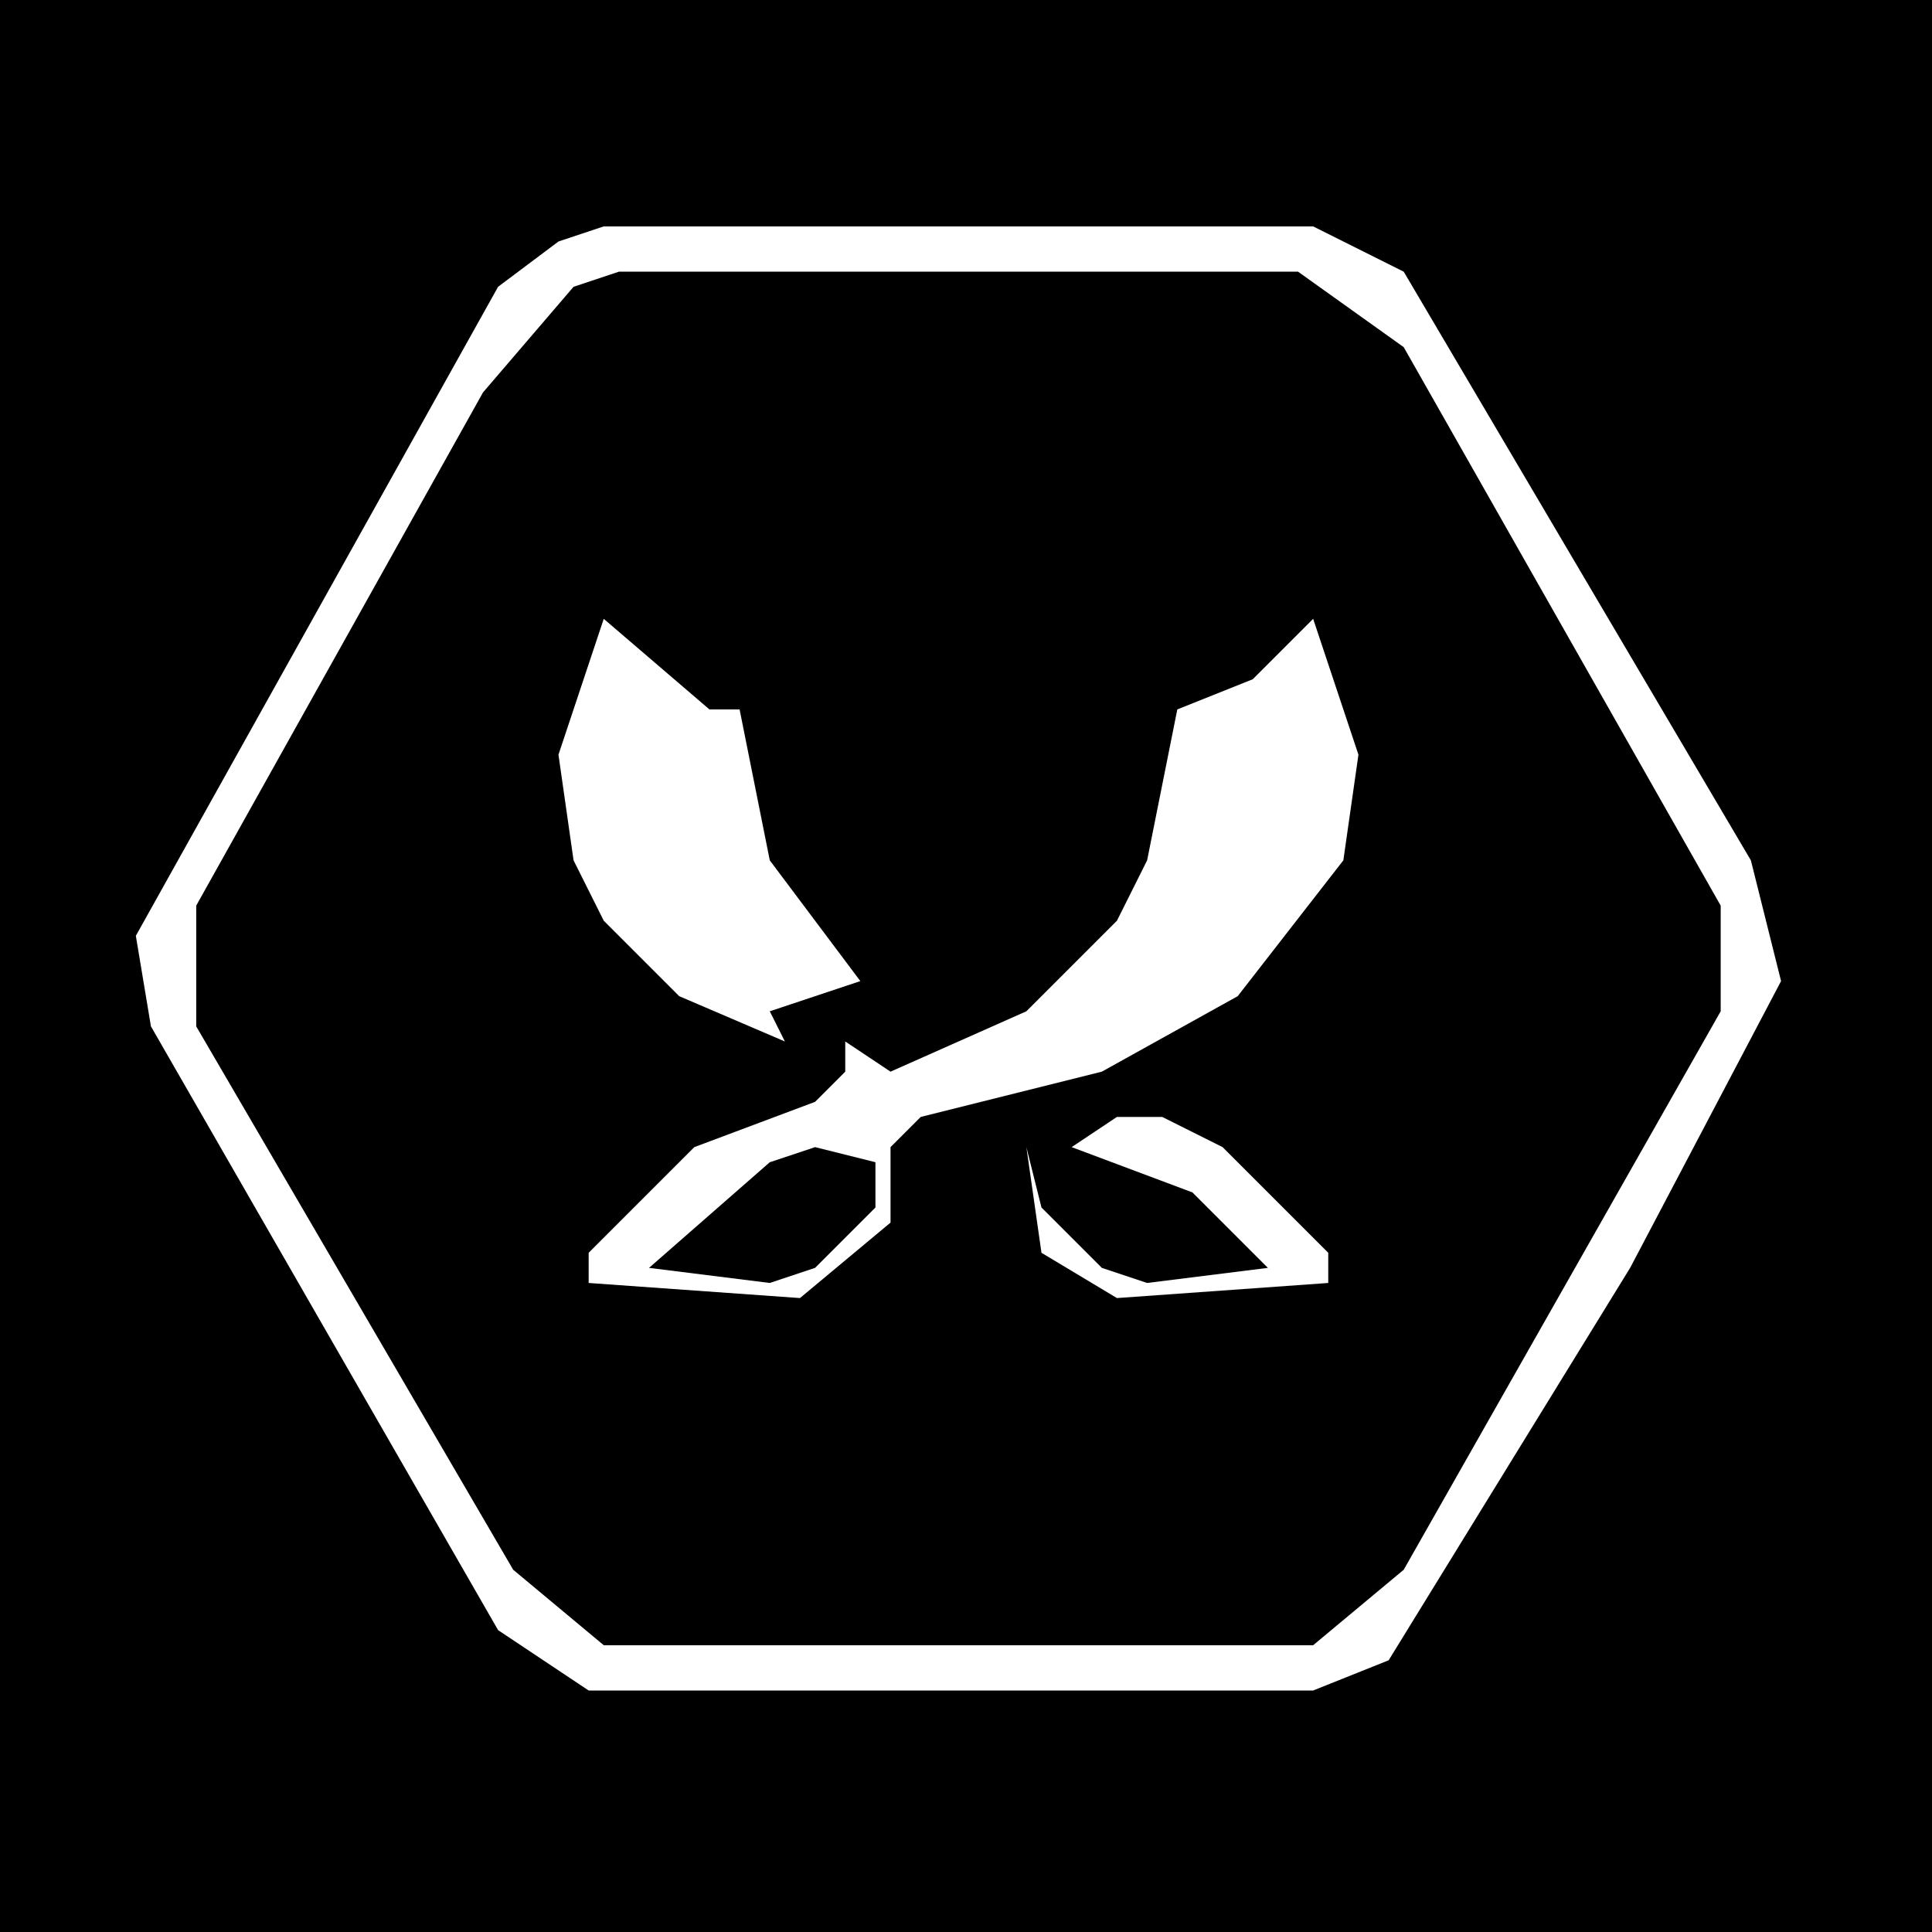
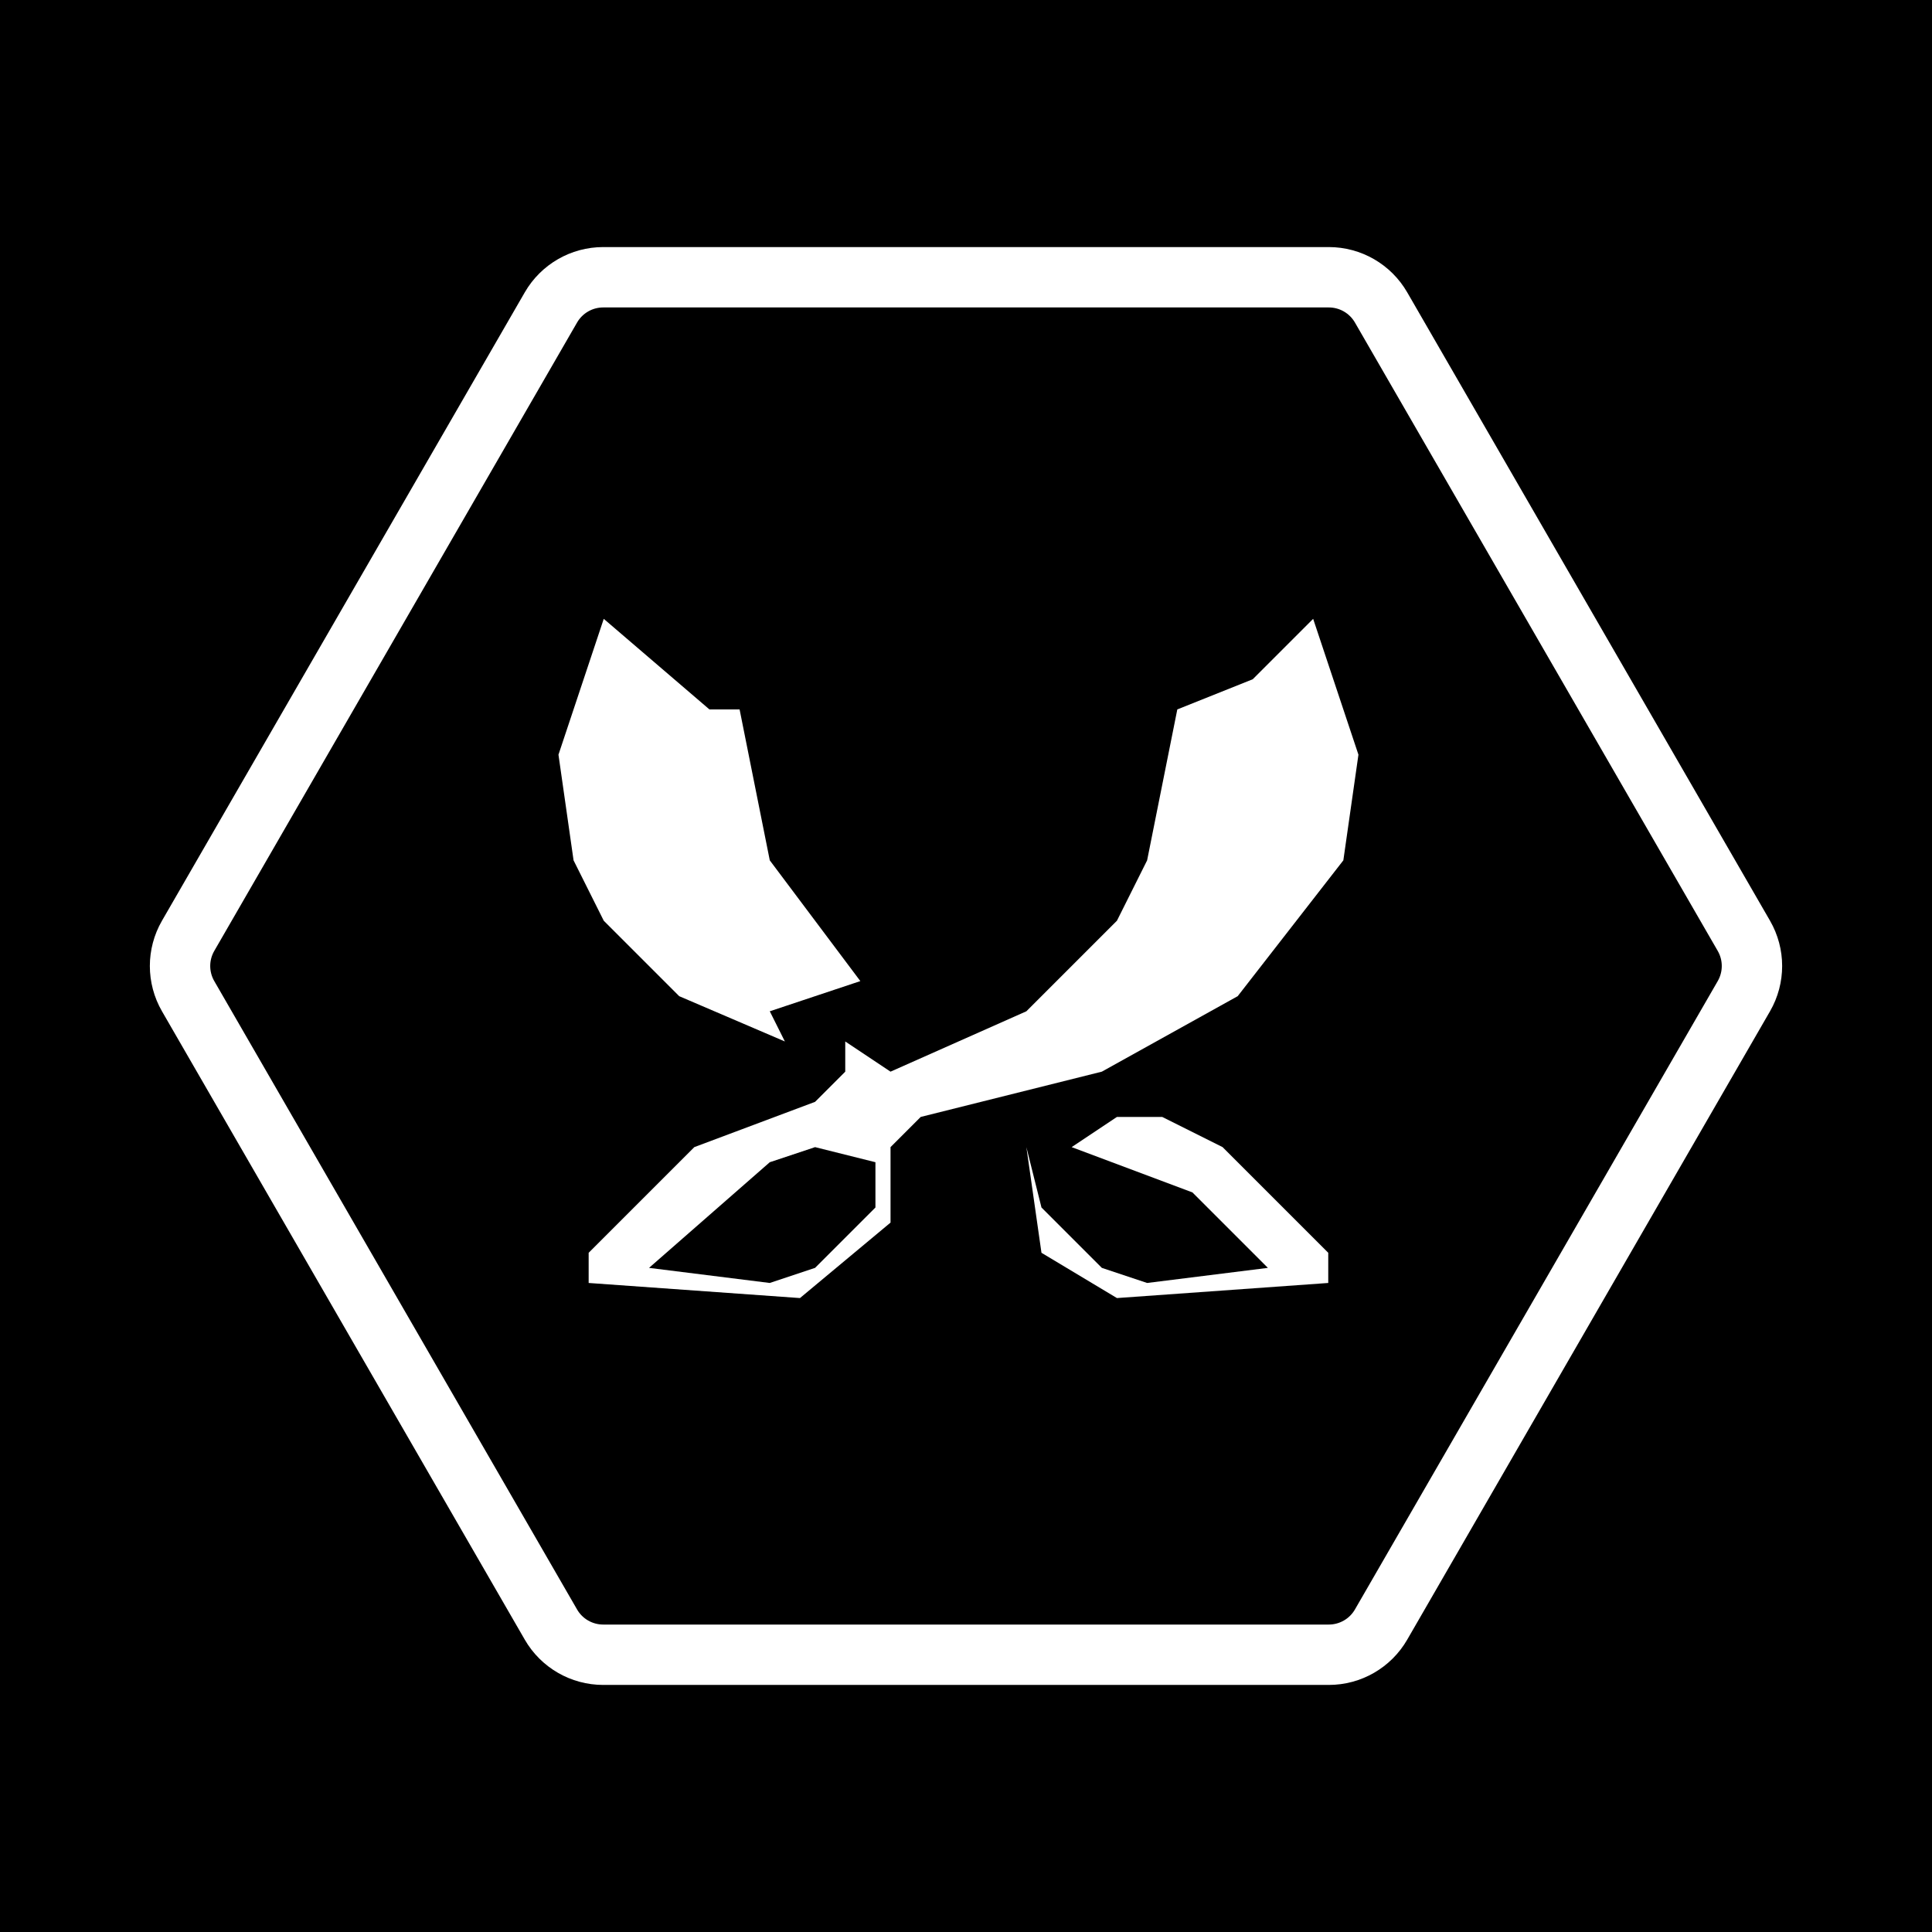
- <svg xmlns="http://www.w3.org/2000/svg" width="128" height="128" viewBox="0 0 128 128" shape-rendering="geometricPrecision">
+ <svg xmlns="http://www.w3.org/2000/svg" width="128" height="128" viewBox="0 0 128 128" role="img" aria-label="piratestation">
  <rect width="128" height="128" fill="#000" />
-   <path d="M 37 16 L 33 19 L 9 62 L 10 68 L 33 108 L 39 112 L 87 112 L 92 110 L 108 84 L 118 65 L 116 57 L 93 18 L 87 15 L 40 15 Z M 38 19 L 41 18 L 86 18 L 93 23 L 114 60 L 114 67 L 93 104 L 87 109 L 40 109 L 34 104 L 13 68 L 13 60 L 32 26 Z M 68 76 L 69 83 L 74 86 L 88 85 L 88 83 L 81 76 L 77 74 L 74 74 L 71 76 L 79 79 L 84 84 L 76 85 L 73 84 L 69 80 Z M 87 41 L 83 45 L 78 47 L 76 57 L 74 61 L 68 67 L 59 71 L 56 69 L 56 71 L 54 73 L 46 76 L 39 83 L 39 85 L 53 86 L 59 81 L 59 76 L 61 74 L 73 71 L 82 66 L 89 57 L 90 50 Z M 58 77 L 58 80 L 54 84 L 51 85 L 43 84 L 51 77 L 54 76 Z M 40 41 L 37 50 L 38 57 L 40 61 L 45 66 L 52 69 L 51 67 L 57 65 L 51 57 L 49 47 L 47 47 Z" fill="#fff" fill-rule="evenodd" />
+   <path fill="#fff" fill-rule="evenodd" d="M 34.768 108.631 L 10.732 67 A 6 6 0 0 1 10.732 61 L 34.768 19.369 A 6 6 0 0 1 39.964 16.369 L 88.036 16.369 A 6 6 0 0 1 93.232 19.369 L 117.268 61 A 6 6 0 0 1 117.268 67 L 93.232 108.631 A 6 6 0 0 1 88.036 111.631 L 39.964 111.631 A 6 6 0 0 1 34.768 108.631 Z        M 38.232 106.631 L 14.196 65 A 2 2 0 0 1 14.196 63 L 38.232 21.369 A 2 2 0 0 1 39.964 20.369 L 88.036 20.369 A 2 2 0 0 1 89.768 21.369 L 113.804 63 A 2 2 0 0 1 113.804 65 L 89.768 106.631 A 2 2 0 0 1 88.036 107.631 L 39.964 107.631 A 2 2 0 0 1 38.232 106.631 Z        M 68 76 L 69 83 L 74 86 L 88 85 L 88 83 L 81 76 L 77 74 L 74 74 L 71 76 L 79 79 L 84 84 L 76 85 L 73 84 L 69 80 Z M 87 41 L 83 45 L 78 47 L 76 57 L 74 61 L 68 67 L 59 71 L 56 69 L 56 71 L 54 73 L 46 76 L 39 83 L 39 85 L 53 86 L 59 81 L 59 76 L 61 74 L 73 71 L 82 66 L 89 57 L 90 50 Z M 58 77 L 58 80 L 54 84 L 51 85 L 43 84 L 51 77 L 54 76 Z M 40 41 L 37 50 L 38 57 L 40 61 L 45 66 L 52 69 L 51 67 L 57 65 L 51 57 L 49 47 L 47 47 Z" />
</svg>
